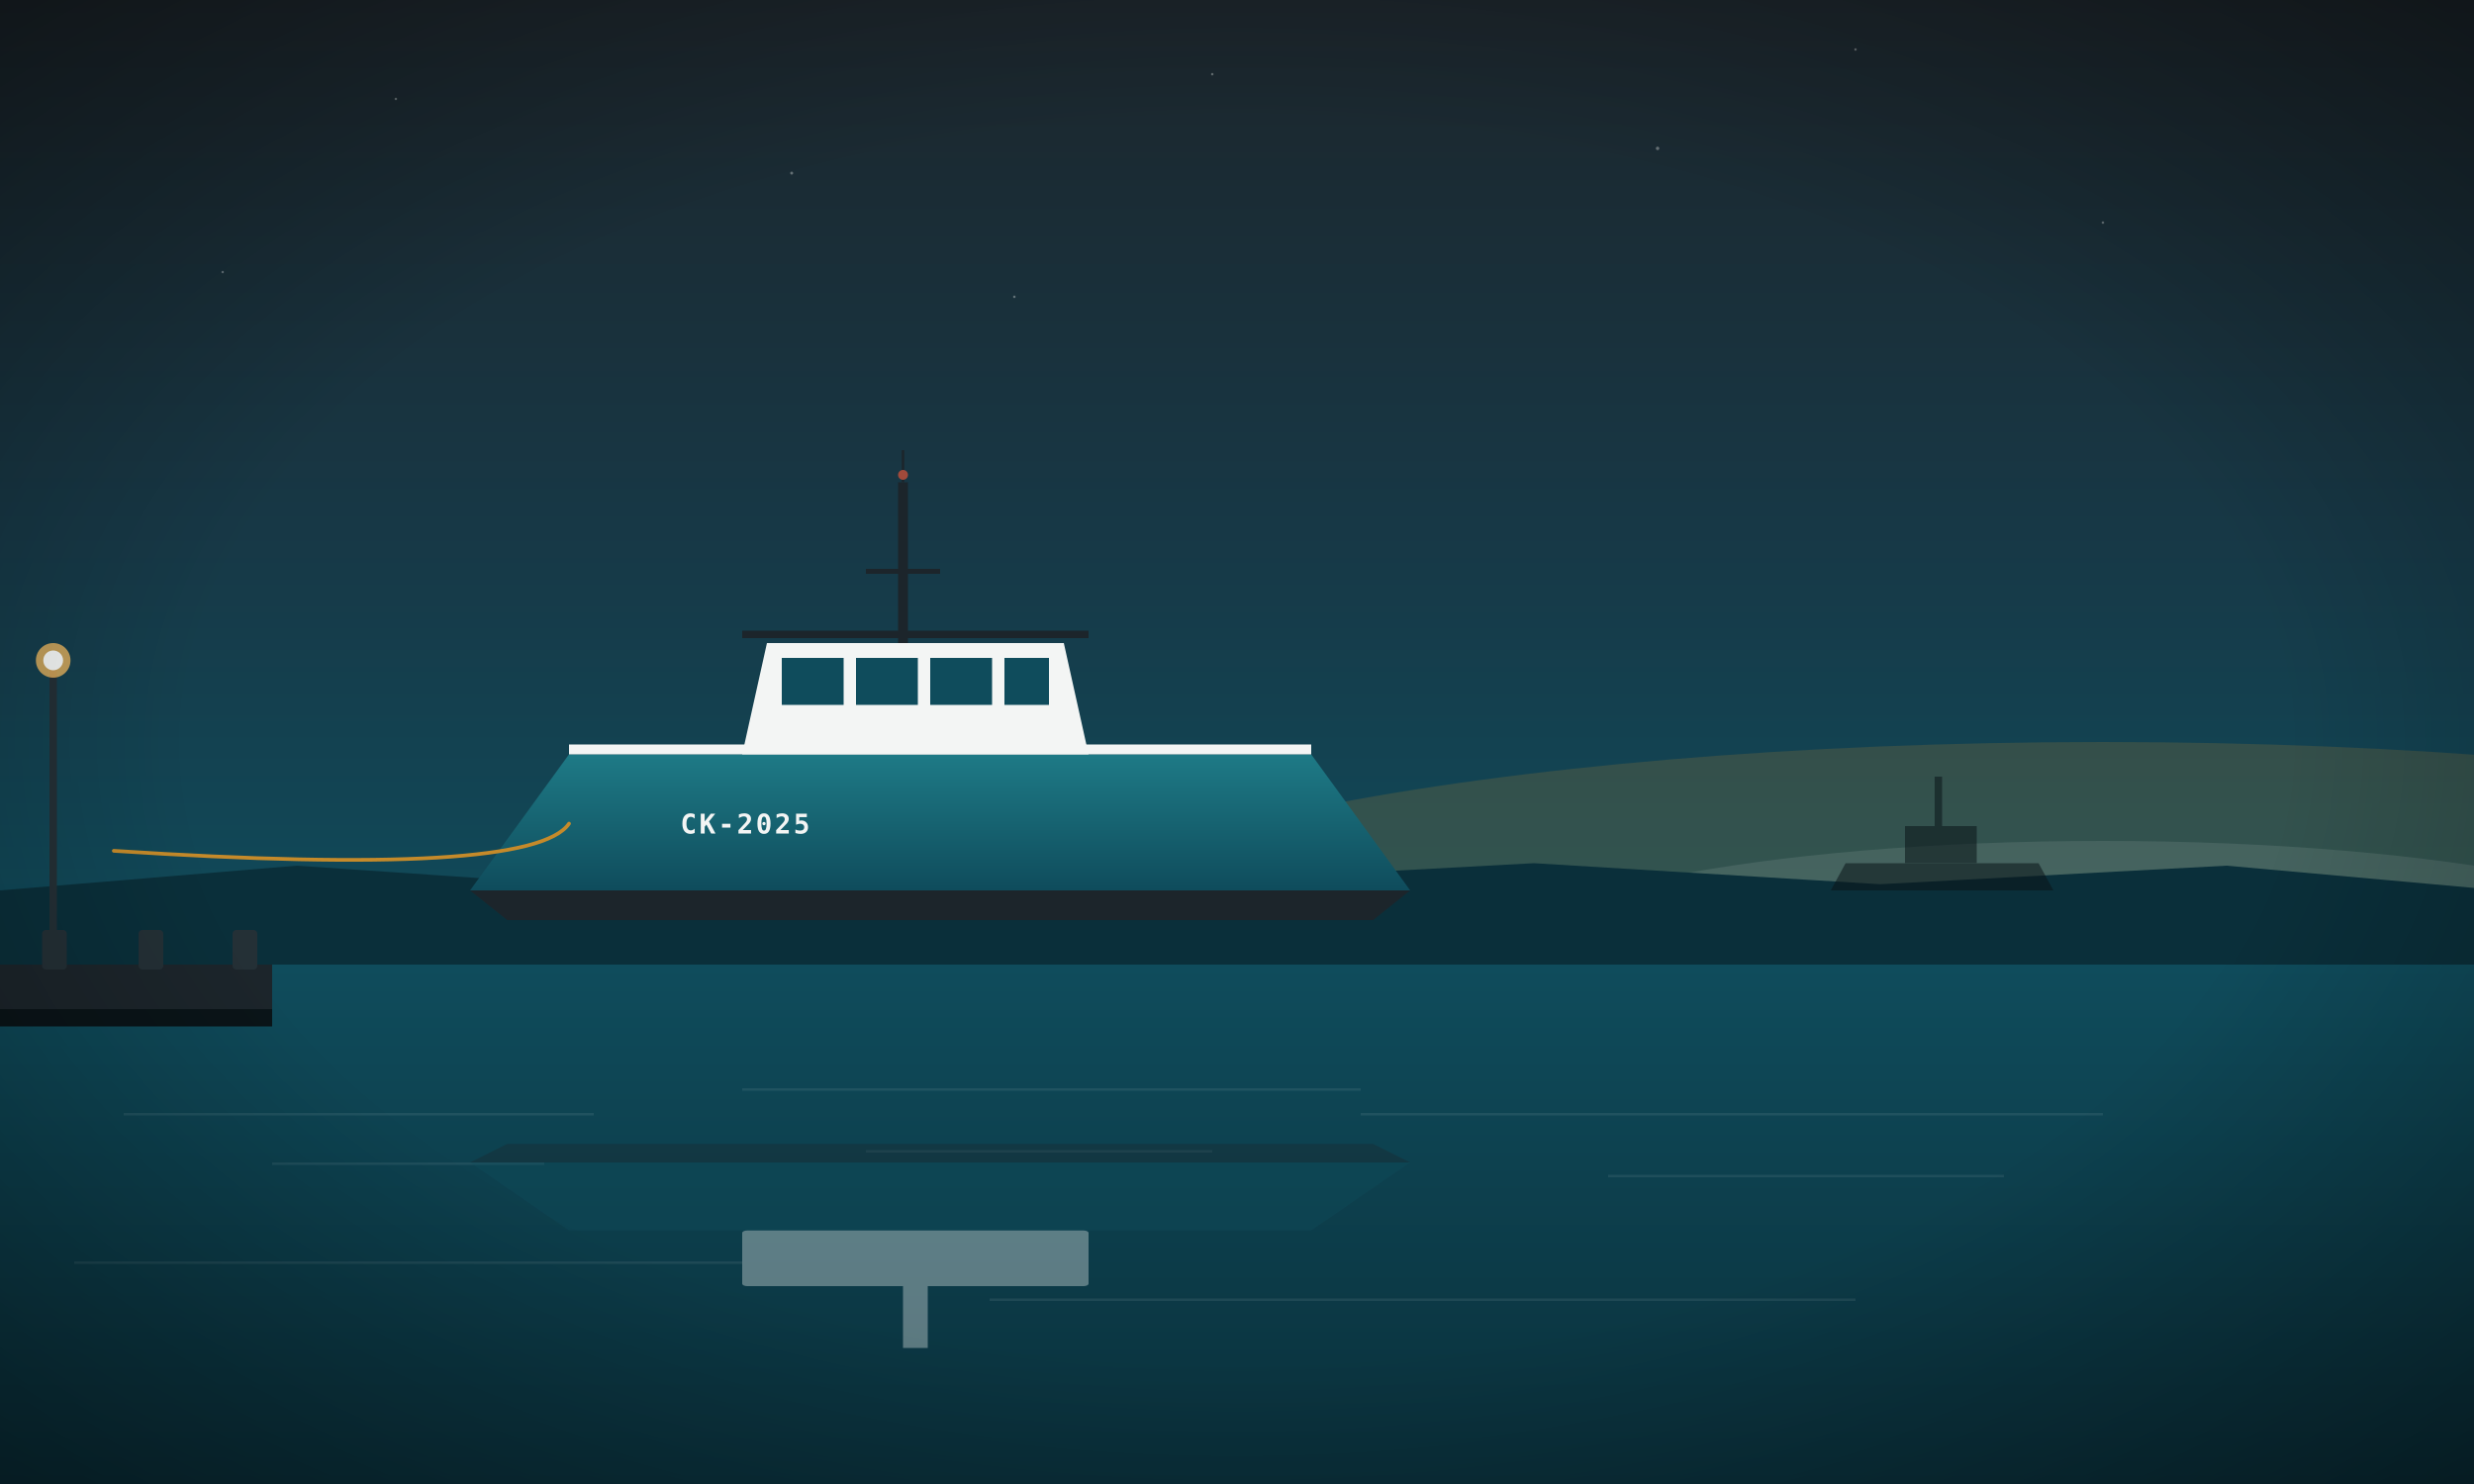
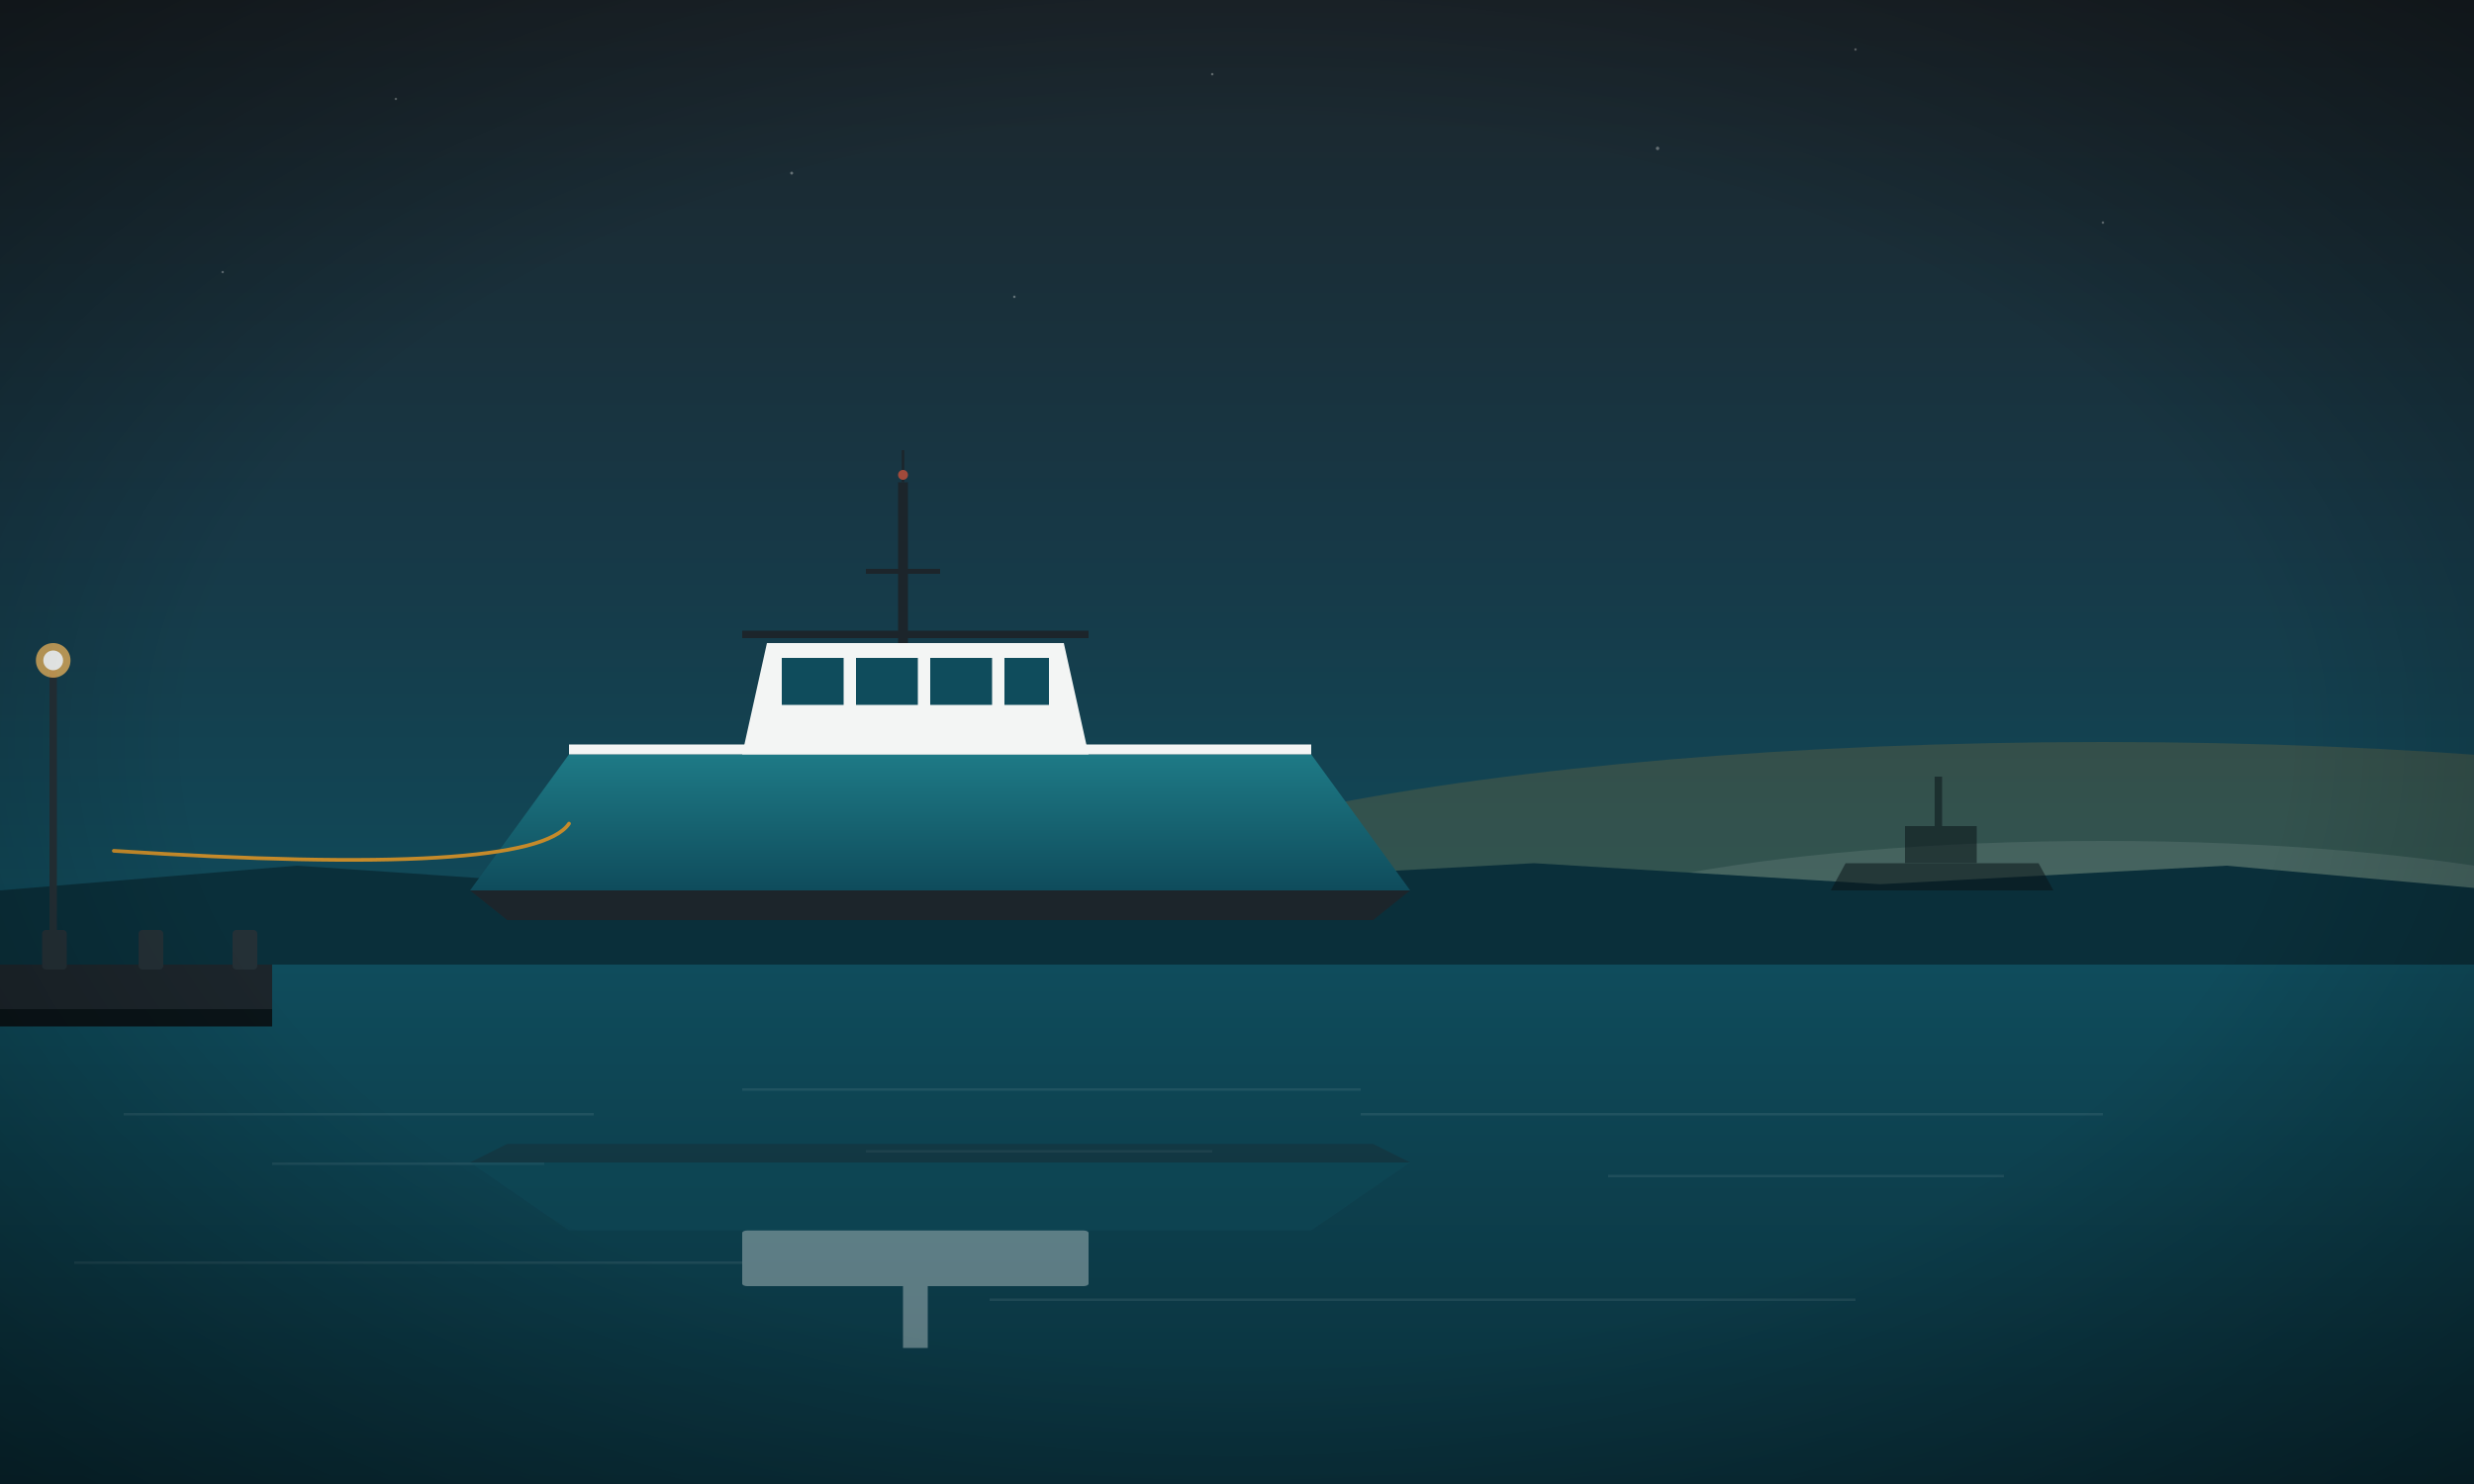
<svg xmlns="http://www.w3.org/2000/svg" viewBox="0 0 2000 1200" preserveAspectRatio="xMidYMid slice" role="img" aria-label="Coded vessel at harbour at first light">
  <defs>
    <linearGradient id="sky" x1="0" y1="0" x2="0" y2="1">
      <stop offset="0%" stop-color="#1C252B" />
      <stop offset="55%" stop-color="#173846" />
      <stop offset="100%" stop-color="#0F4C5C" />
    </linearGradient>
    <linearGradient id="water" x1="0" y1="0" x2="0" y2="1">
      <stop offset="0%" stop-color="#0F4C5C" />
      <stop offset="100%" stop-color="#0A2F3A" />
    </linearGradient>
    <linearGradient id="hull" x1="0" y1="0" x2="0" y2="1">
      <stop offset="0%" stop-color="#1E7A86" />
      <stop offset="100%" stop-color="#0F4C5C" />
    </linearGradient>
  </defs>
  <rect width="2000" height="780" fill="url(#sky)" />
  <g fill="#F3F5F4" opacity=".35">
    <circle cx="320" cy="80" r="1" />
    <circle cx="640" cy="140" r="1.2" />
    <circle cx="980" cy="60" r="1" />
    <circle cx="1340" cy="120" r="1.4" />
    <circle cx="1700" cy="180" r="1" />
    <circle cx="180" cy="220" r="1" />
    <circle cx="1500" cy="40" r="1" />
    <circle cx="820" cy="240" r="1" />
  </g>
  <ellipse cx="1700" cy="780" rx="900" ry="180" fill="#C58A2A" opacity=".18" />
  <ellipse cx="1700" cy="780" rx="500" ry="100" fill="#F3F5F4" opacity=".10" />
  <path d="M 0 720 L 240 700 L 460 715 L 720 690 L 980 712 L 1240 698 L 1520 715 L 1800 700 L 2000 718 L 2000 800 L 0 800 Z" fill="#0A2F3A" />
  <rect y="780" width="2000" height="420" fill="url(#water)" />
  <g fill="#F3F5F4" opacity=".08">
    <rect x="100" y="900" width="380" height="2" />
    <rect x="220" y="940" width="220" height="2" />
    <rect x="600" y="880" width="500" height="2" />
    <rect x="700" y="930" width="280" height="2" />
    <rect x="1100" y="900" width="600" height="2" />
    <rect x="1300" y="950" width="320" height="2" />
    <rect x="60" y="1020" width="540" height="2" />
    <rect x="800" y="1050" width="700" height="2" />
  </g>
  <g>
    <rect x="0" y="780" width="220" height="36" fill="#1C252B" />
    <rect x="0" y="816" width="220" height="14" fill="#0A1418" />
    <rect x="34" y="752" width="20" height="32" rx="3" fill="#243036" />
    <rect x="112" y="752" width="20" height="32" rx="3" fill="#243036" />
    <rect x="188" y="752" width="20" height="32" rx="3" fill="#243036" />
    <rect x="40" y="540" width="6" height="220" fill="#243036" />
    <circle cx="43" cy="534" r="14" fill="#FCBF60" opacity=".75" />
    <circle cx="43" cy="534" r="8" fill="#F3F5F4" />
  </g>
  <g transform="translate(1480 720)" opacity=".55">
    <path d="M 0 0 L 180 0 L 168 -22 L 12 -22 Z" fill="#0A1418" />
    <rect x="60" y="-52" width="58" height="30" fill="#0A1418" />
    <rect x="84" y="-92" width="6" height="40" fill="#0A1418" />
  </g>
  <g transform="translate(380 720)">
    <g transform="translate(0 220) scale(1, -.5)" opacity=".35">
      <path d="M 0 0 L 760 0 L 680 -110 L 80 -110 Z" fill="#0F4C5C" />
      <path d="M 0 0 L 760 0 L 730 30 L 30 30 Z" fill="#1C252B" />
      <rect x="220" y="-200" width="280" height="90" rx="4" fill="#F3F5F4" />
      <rect x="350" y="-300" width="20" height="100" fill="#F3F5F4" />
    </g>
    <path d="M 0 0 L 760 0 L 680 -110 L 80 -110 Z" fill="url(#hull)" />
    <path d="M 0 0 L 760 0 L 730 24 L 30 24 Z" fill="#1C252B" />
    <rect x="80" y="-118" width="600" height="8" fill="#F3F5F4" />
-     <text x="170" y="-46" font-family="ui-monospace, SFMono-Regular, Menlo, monospace" font-size="22" font-weight="700" fill="#F3F5F4" letter-spacing="2">CK-2025</text>
    <path d="M 220 -110 L 500 -110 L 480 -200 L 240 -200 Z" fill="#F3F5F4" />
    <rect x="252" y="-188" width="50" height="38" fill="#0F4C5C" />
    <rect x="312" y="-188" width="50" height="38" fill="#0F4C5C" />
    <rect x="372" y="-188" width="50" height="38" fill="#0F4C5C" />
    <rect x="432" y="-188" width="36" height="38" fill="#0F4C5C" />
    <rect x="220" y="-210" width="280" height="6" fill="#1C252B" />
    <rect x="346" y="-330" width="8" height="130" fill="#1C252B" />
    <rect x="320" y="-260" width="60" height="4" fill="#1C252B" />
    <rect x="349" y="-356" width="2" height="26" fill="#1C252B" />
    <circle cx="350" cy="-336" r="4" fill="#A14A3B" />
    <path d="M 80 -54 Q 50 -10, -288 -32" stroke="#C58A2A" stroke-width="3" fill="none" stroke-linecap="round" />
  </g>
  <rect width="2000" height="1200" fill="url(#vig)" pointer-events="none" />
  <defs>
    <radialGradient id="vig" cx="50%" cy="50%" r="70%">
      <stop offset="60%" stop-color="#000" stop-opacity="0" />
      <stop offset="100%" stop-color="#000" stop-opacity="0.4" />
    </radialGradient>
  </defs>
</svg>
